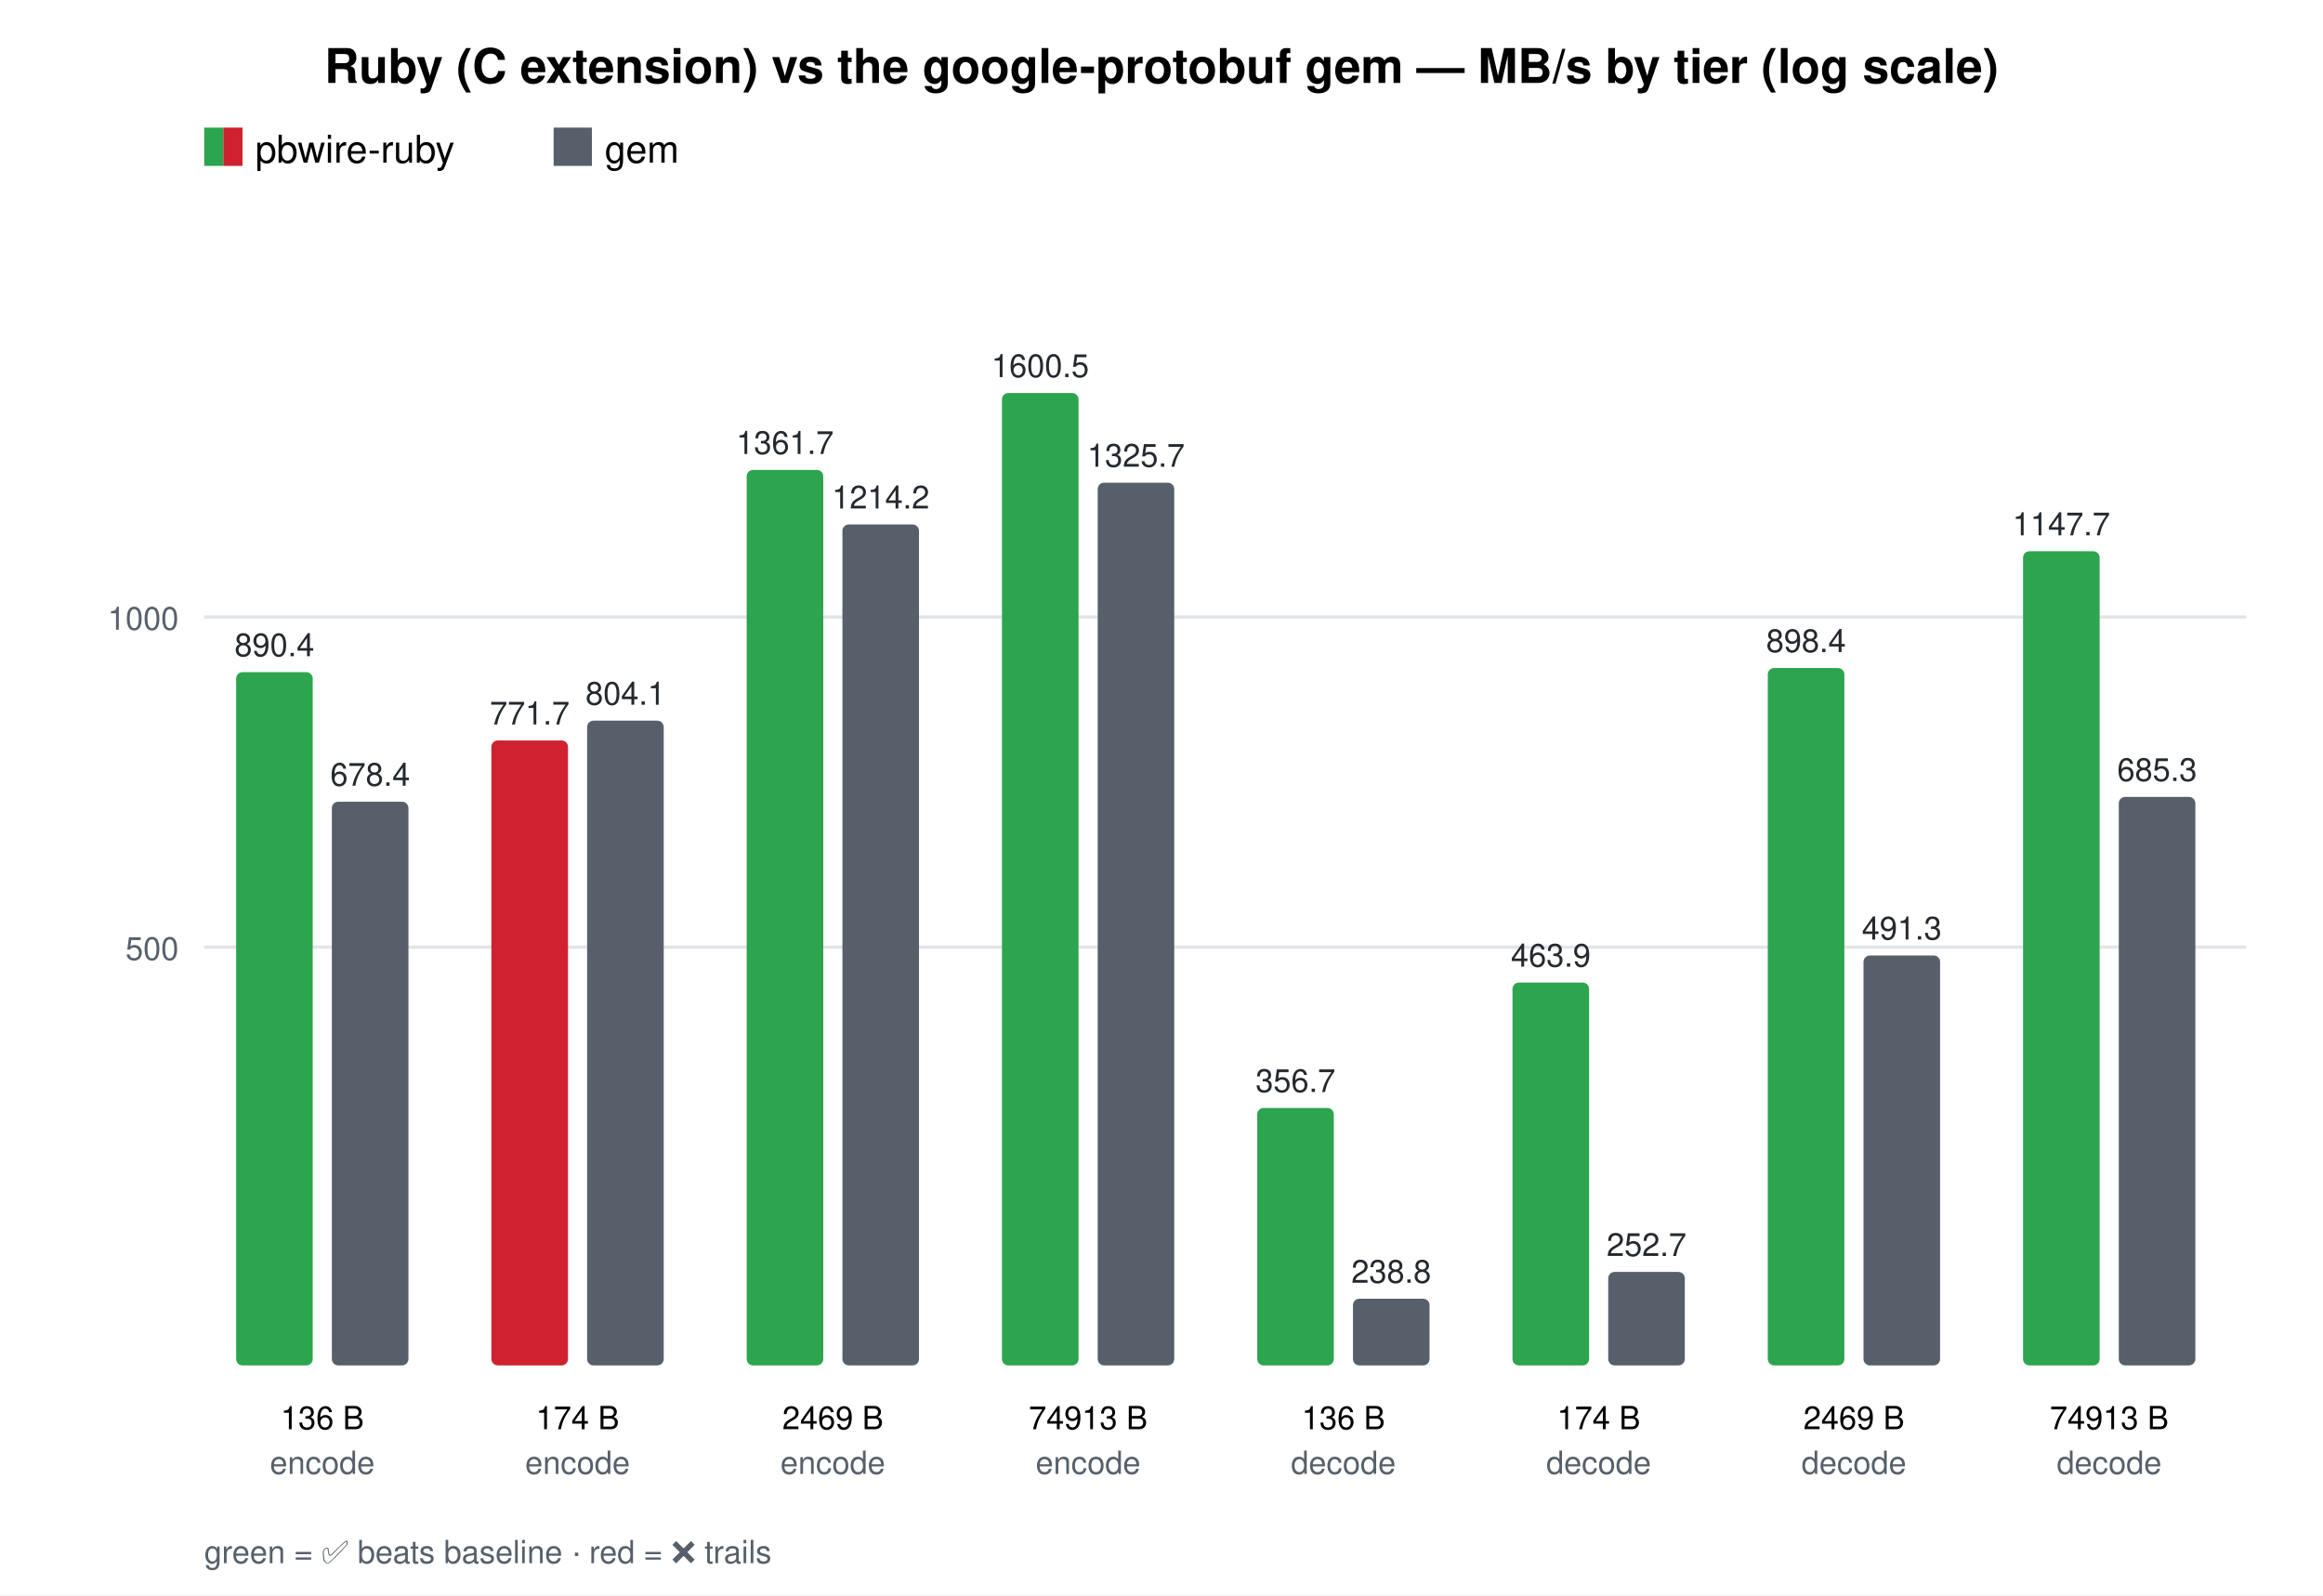
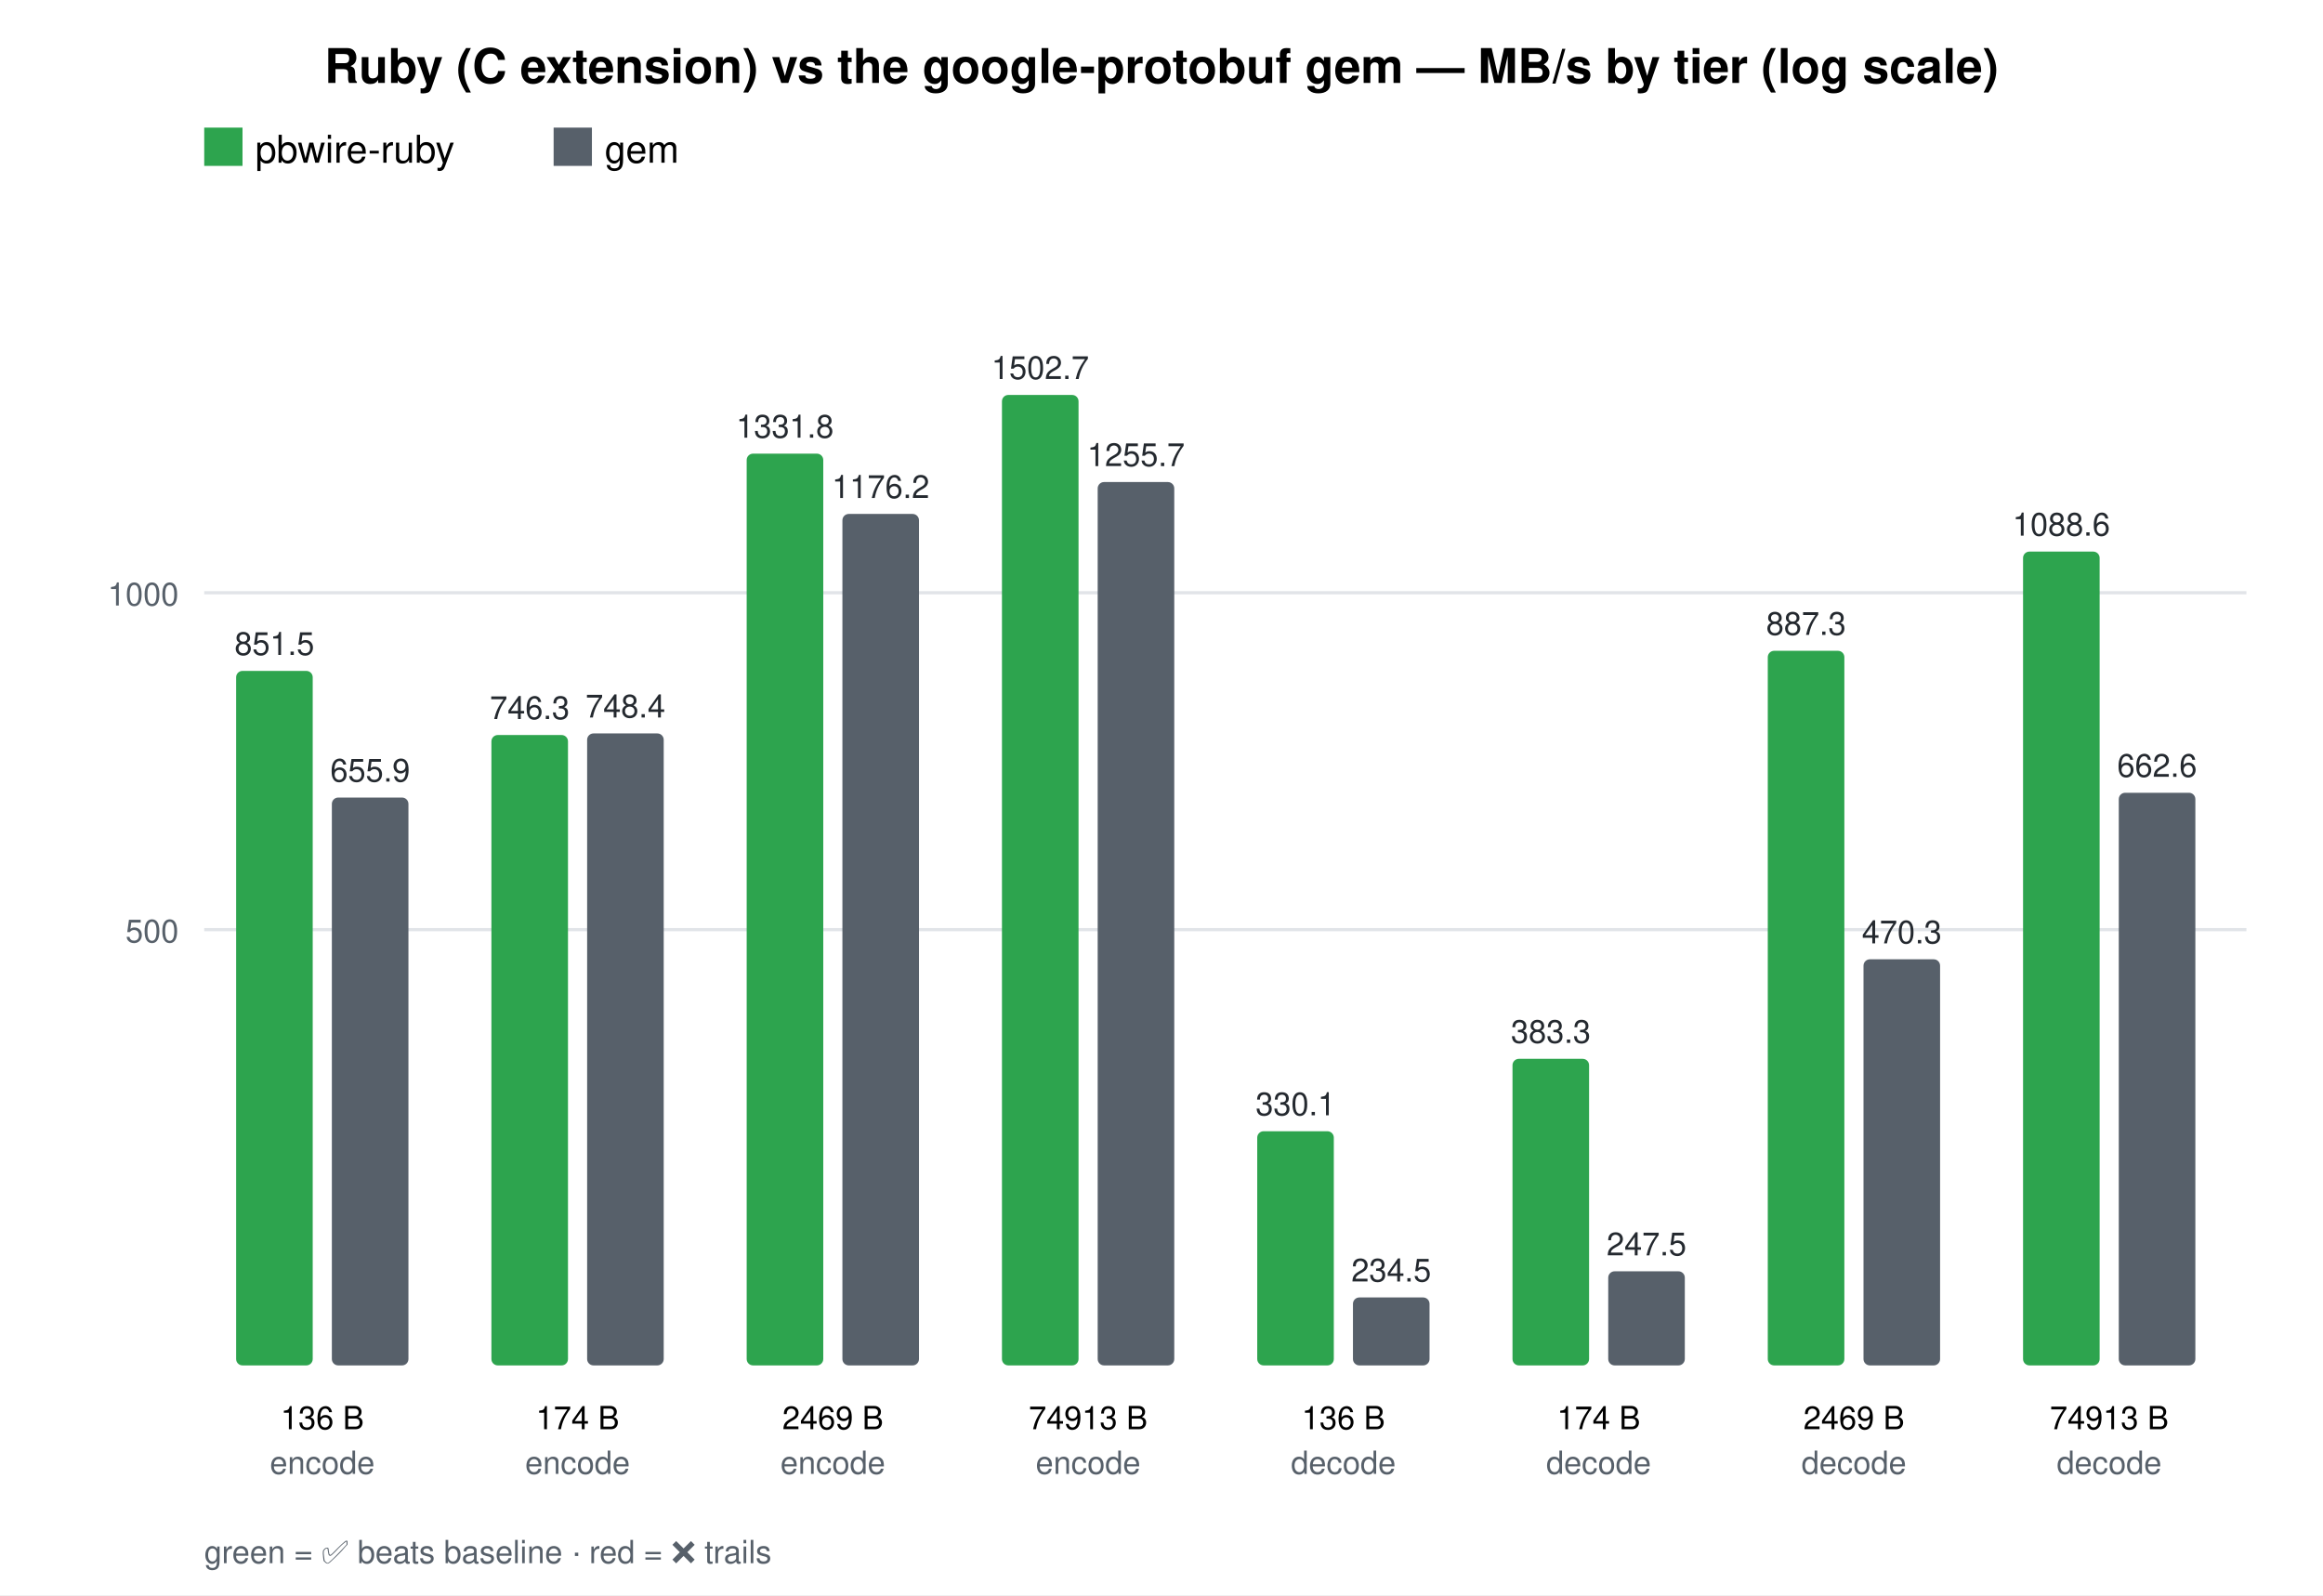
<svg xmlns="http://www.w3.org/2000/svg" width="728" height="500" font-family="Helvetica, Arial, sans-serif">
  <rect width="728" height="500" fill="#ffffff" />
  <text x="364.0" y="26" text-anchor="middle" font-size="15" font-weight="bold">Ruby (C extension) vs the google-protobuf gem — MB/s by tier (log scale)</text>
-   <rect x="64" y="40" width="6" height="12" fill="#2da44e" />
-   <rect x="70" y="40" width="6" height="12" fill="#cf222e" />
+   <rect x="64" y="40" width="12" height="12" fill="#2da44e" />
  <text x="80" y="51" font-size="12">pbwire-ruby</text>
  <rect x="173.5" y="40" width="12" height="12" fill="#57606a" />
  <text x="189.5" y="51" font-size="12">gem</text>
-   <line x1="64" y1="296.9" x2="704" y2="296.9" stroke="#e1e4e8" />
-   <text x="56" y="300.9" text-anchor="end" font-size="10" fill="#57606a">500</text>
-   <line x1="64" y1="193.4" x2="704" y2="193.4" stroke="#e1e4e8" />
-   <text x="56" y="197.4" text-anchor="end" font-size="10" fill="#57606a">1000</text>
+   <line x1="64" y1="291.4" x2="704" y2="291.4" stroke="#e1e4e8" />
+   <text x="56" y="295.4" text-anchor="end" font-size="10" fill="#57606a">500</text>
+   <line x1="64" y1="185.8" x2="704" y2="185.8" stroke="#e1e4e8" />
+   <text x="56" y="189.8" text-anchor="end" font-size="10" fill="#57606a">1000</text>
  <text x="101.0" y="448" text-anchor="middle" font-size="10">136 B</text>
  <text x="101.0" y="462" text-anchor="middle" font-size="10" fill="#57606a">encode</text>
-   <rect x="74.0" y="210.7" width="24" height="217.3" rx="2" fill="#2da44e" />
-   <text x="86.0" y="205.7" text-anchor="middle" font-size="10" fill="#24292f">890.4</text>
-   <rect x="104.0" y="251.3" width="24" height="176.7" rx="2" fill="#57606a" />
-   <text x="116.0" y="246.3" text-anchor="middle" font-size="10" fill="#24292f">678.4</text>
+   <rect x="74.0" y="210.3" width="24" height="217.7" rx="2" fill="#2da44e" />
+   <text x="86.0" y="205.3" text-anchor="middle" font-size="10" fill="#24292f">851.5</text>
+   <rect x="104.0" y="250.0" width="24" height="178.0" rx="2" fill="#57606a" />
+   <text x="116.0" y="245.0" text-anchor="middle" font-size="10" fill="#24292f">655.9</text>
  <text x="181.0" y="448" text-anchor="middle" font-size="10">174 B</text>
  <text x="181.0" y="462" text-anchor="middle" font-size="10" fill="#57606a">encode</text>
-   <rect x="154.0" y="232.1" width="24" height="195.9" rx="2" fill="#cf222e" />
-   <text x="166.0" y="227.1" text-anchor="middle" font-size="10" fill="#24292f">771.7</text>
-   <rect x="184.0" y="225.9" width="24" height="202.1" rx="2" fill="#57606a" />
-   <text x="196.0" y="220.9" text-anchor="middle" font-size="10" fill="#24292f">804.1</text>
+   <rect x="154.0" y="230.4" width="24" height="197.6" rx="2" fill="#2da44e" />
+   <text x="166.0" y="225.4" text-anchor="middle" font-size="10" fill="#24292f">746.3</text>
+   <rect x="184.0" y="229.9" width="24" height="198.1" rx="2" fill="#57606a" />
+   <text x="196.0" y="224.9" text-anchor="middle" font-size="10" fill="#24292f">748.4</text>
  <text x="261.0" y="448" text-anchor="middle" font-size="10">2469 B</text>
  <text x="261.0" y="462" text-anchor="middle" font-size="10" fill="#57606a">encode</text>
-   <rect x="234.0" y="147.3" width="24" height="280.7" rx="2" fill="#2da44e" />
-   <text x="246.0" y="142.3" text-anchor="middle" font-size="10" fill="#24292f">1361.7</text>
-   <rect x="264.0" y="164.4" width="24" height="263.6" rx="2" fill="#57606a" />
-   <text x="276.0" y="159.4" text-anchor="middle" font-size="10" fill="#24292f">1214.2</text>
+   <rect x="234.0" y="142.2" width="24" height="285.8" rx="2" fill="#2da44e" />
+   <text x="246.0" y="137.2" text-anchor="middle" font-size="10" fill="#24292f">1331.8</text>
+   <rect x="264.0" y="161.1" width="24" height="266.9" rx="2" fill="#57606a" />
+   <text x="276.0" y="156.1" text-anchor="middle" font-size="10" fill="#24292f">1176.2</text>
  <text x="341.0" y="448" text-anchor="middle" font-size="10">74913 B</text>
  <text x="341.0" y="462" text-anchor="middle" font-size="10" fill="#57606a">encode</text>
-   <rect x="314.0" y="123.2" width="24" height="304.8" rx="2" fill="#2da44e" />
-   <text x="326.0" y="118.2" text-anchor="middle" font-size="10" fill="#24292f">1600.5</text>
-   <rect x="344.0" y="151.3" width="24" height="276.7" rx="2" fill="#57606a" />
-   <text x="356.0" y="146.3" text-anchor="middle" font-size="10" fill="#24292f">1325.7</text>
+   <rect x="314.0" y="123.8" width="24" height="304.2" rx="2" fill="#2da44e" />
+   <text x="326.0" y="118.8" text-anchor="middle" font-size="10" fill="#24292f">1502.7</text>
+   <rect x="344.0" y="151.1" width="24" height="276.9" rx="2" fill="#57606a" />
+   <text x="356.0" y="146.1" text-anchor="middle" font-size="10" fill="#24292f">1255.7</text>
  <text x="421.0" y="448" text-anchor="middle" font-size="10">136 B</text>
  <text x="421.0" y="462" text-anchor="middle" font-size="10" fill="#57606a">decode</text>
-   <rect x="394.0" y="347.3" width="24" height="80.7" rx="2" fill="#2da44e" />
-   <text x="406.0" y="342.3" text-anchor="middle" font-size="10" fill="#24292f">356.7</text>
-   <rect x="424.0" y="407.1" width="24" height="20.9" rx="2" fill="#57606a" />
-   <text x="436.0" y="402.1" text-anchor="middle" font-size="10" fill="#24292f">238.8</text>
+   <rect x="394.0" y="354.6" width="24" height="73.4" rx="2" fill="#2da44e" />
+   <text x="406.0" y="349.6" text-anchor="middle" font-size="10" fill="#24292f">330.1</text>
+   <rect x="424.0" y="406.7" width="24" height="21.3" rx="2" fill="#57606a" />
+   <text x="436.0" y="401.7" text-anchor="middle" font-size="10" fill="#24292f">234.5</text>
  <text x="501.0" y="448" text-anchor="middle" font-size="10">174 B</text>
  <text x="501.0" y="462" text-anchor="middle" font-size="10" fill="#57606a">decode</text>
-   <rect x="474.0" y="308.0" width="24" height="120.0" rx="2" fill="#2da44e" />
-   <text x="486.0" y="303.0" text-anchor="middle" font-size="10" fill="#24292f">463.9</text>
-   <rect x="504.0" y="398.7" width="24" height="29.3" rx="2" fill="#57606a" />
-   <text x="516.0" y="393.7" text-anchor="middle" font-size="10" fill="#24292f">252.7</text>
+   <rect x="474.0" y="331.9" width="24" height="96.1" rx="2" fill="#2da44e" />
+   <text x="486.0" y="326.9" text-anchor="middle" font-size="10" fill="#24292f">383.3</text>
+   <rect x="504.0" y="398.5" width="24" height="29.5" rx="2" fill="#57606a" />
+   <text x="516.0" y="393.5" text-anchor="middle" font-size="10" fill="#24292f">247.5</text>
  <text x="581.0" y="448" text-anchor="middle" font-size="10">2469 B</text>
  <text x="581.0" y="462" text-anchor="middle" font-size="10" fill="#57606a">decode</text>
-   <rect x="554.0" y="209.4" width="24" height="218.6" rx="2" fill="#2da44e" />
-   <text x="566.0" y="204.4" text-anchor="middle" font-size="10" fill="#24292f">898.4</text>
-   <rect x="584.0" y="299.5" width="24" height="128.5" rx="2" fill="#57606a" />
-   <text x="596.0" y="294.5" text-anchor="middle" font-size="10" fill="#24292f">491.3</text>
+   <rect x="554.0" y="204.0" width="24" height="224.0" rx="2" fill="#2da44e" />
+   <text x="566.0" y="199.0" text-anchor="middle" font-size="10" fill="#24292f">887.3</text>
+   <rect x="584.0" y="300.7" width="24" height="127.3" rx="2" fill="#57606a" />
+   <text x="596.0" y="295.7" text-anchor="middle" font-size="10" fill="#24292f">470.3</text>
  <text x="661.0" y="448" text-anchor="middle" font-size="10">74913 B</text>
  <text x="661.0" y="462" text-anchor="middle" font-size="10" fill="#57606a">decode</text>
-   <rect x="634.0" y="172.8" width="24" height="255.2" rx="2" fill="#2da44e" />
-   <text x="646.0" y="167.8" text-anchor="middle" font-size="10" fill="#24292f">1147.7</text>
-   <rect x="664.0" y="249.8" width="24" height="178.2" rx="2" fill="#57606a" />
-   <text x="676.0" y="244.8" text-anchor="middle" font-size="10" fill="#24292f">685.3</text>
+   <rect x="634.0" y="172.9" width="24" height="255.1" rx="2" fill="#2da44e" />
+   <text x="646.0" y="167.9" text-anchor="middle" font-size="10" fill="#24292f">1088.6</text>
+   <rect x="664.0" y="248.5" width="24" height="179.5" rx="2" fill="#57606a" />
+   <text x="676.0" y="243.5" text-anchor="middle" font-size="10" fill="#24292f">662.6</text>
  <text x="64" y="490" font-size="10" fill="#57606a">green = ✅ beats baseline · red = ❌ trails</text>
</svg>
